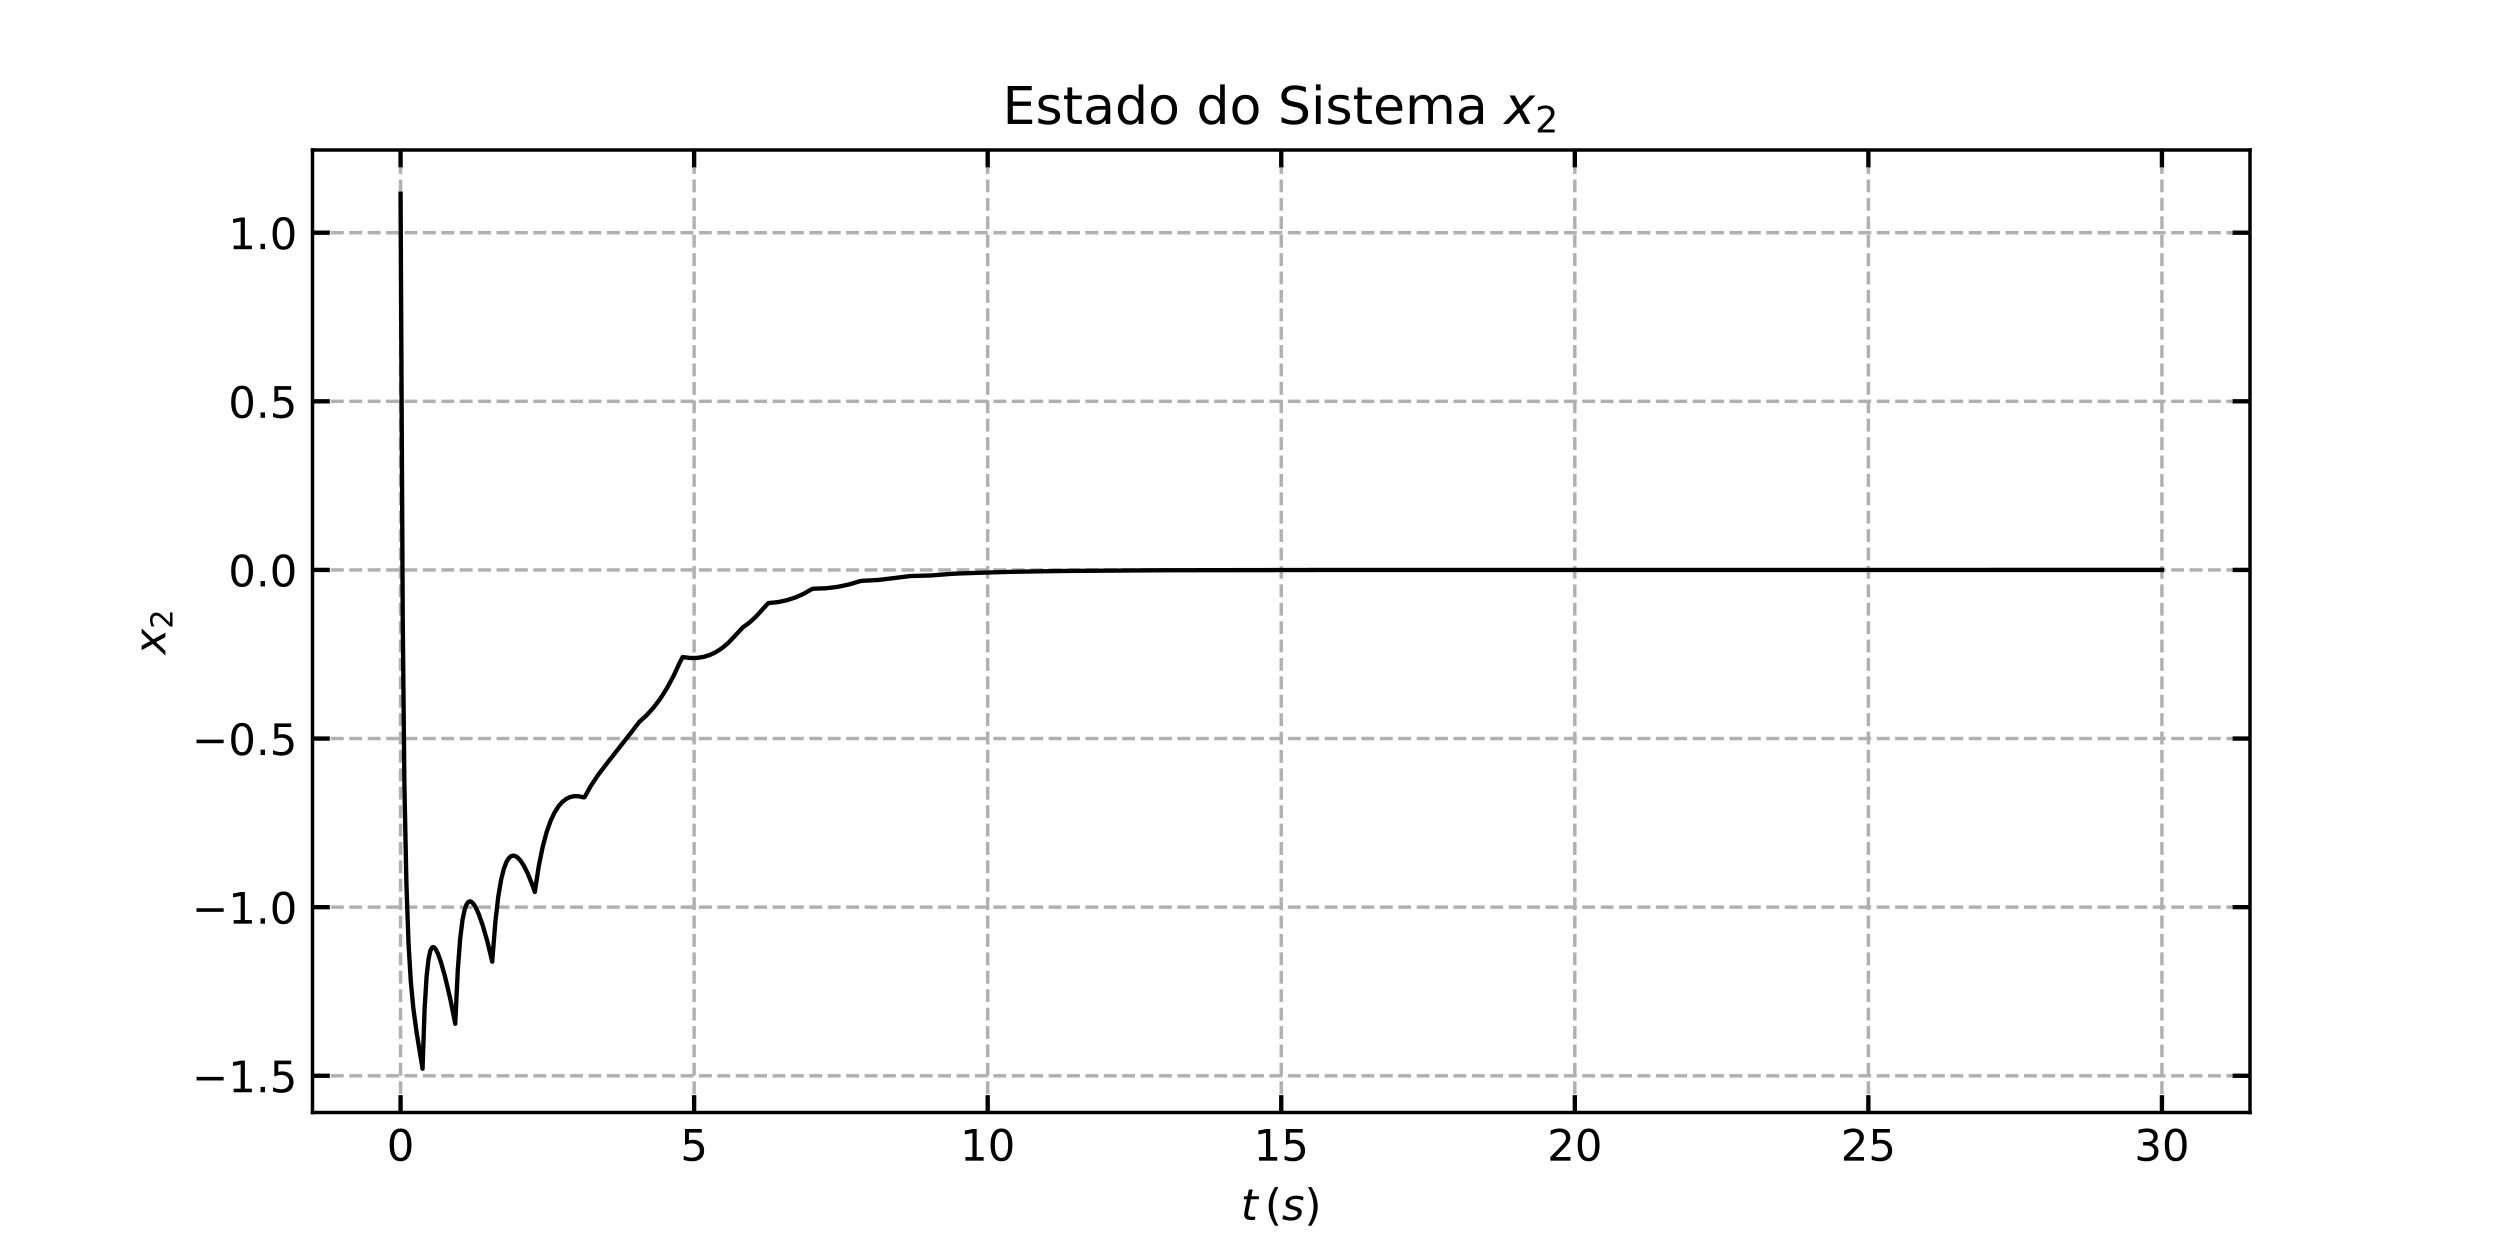
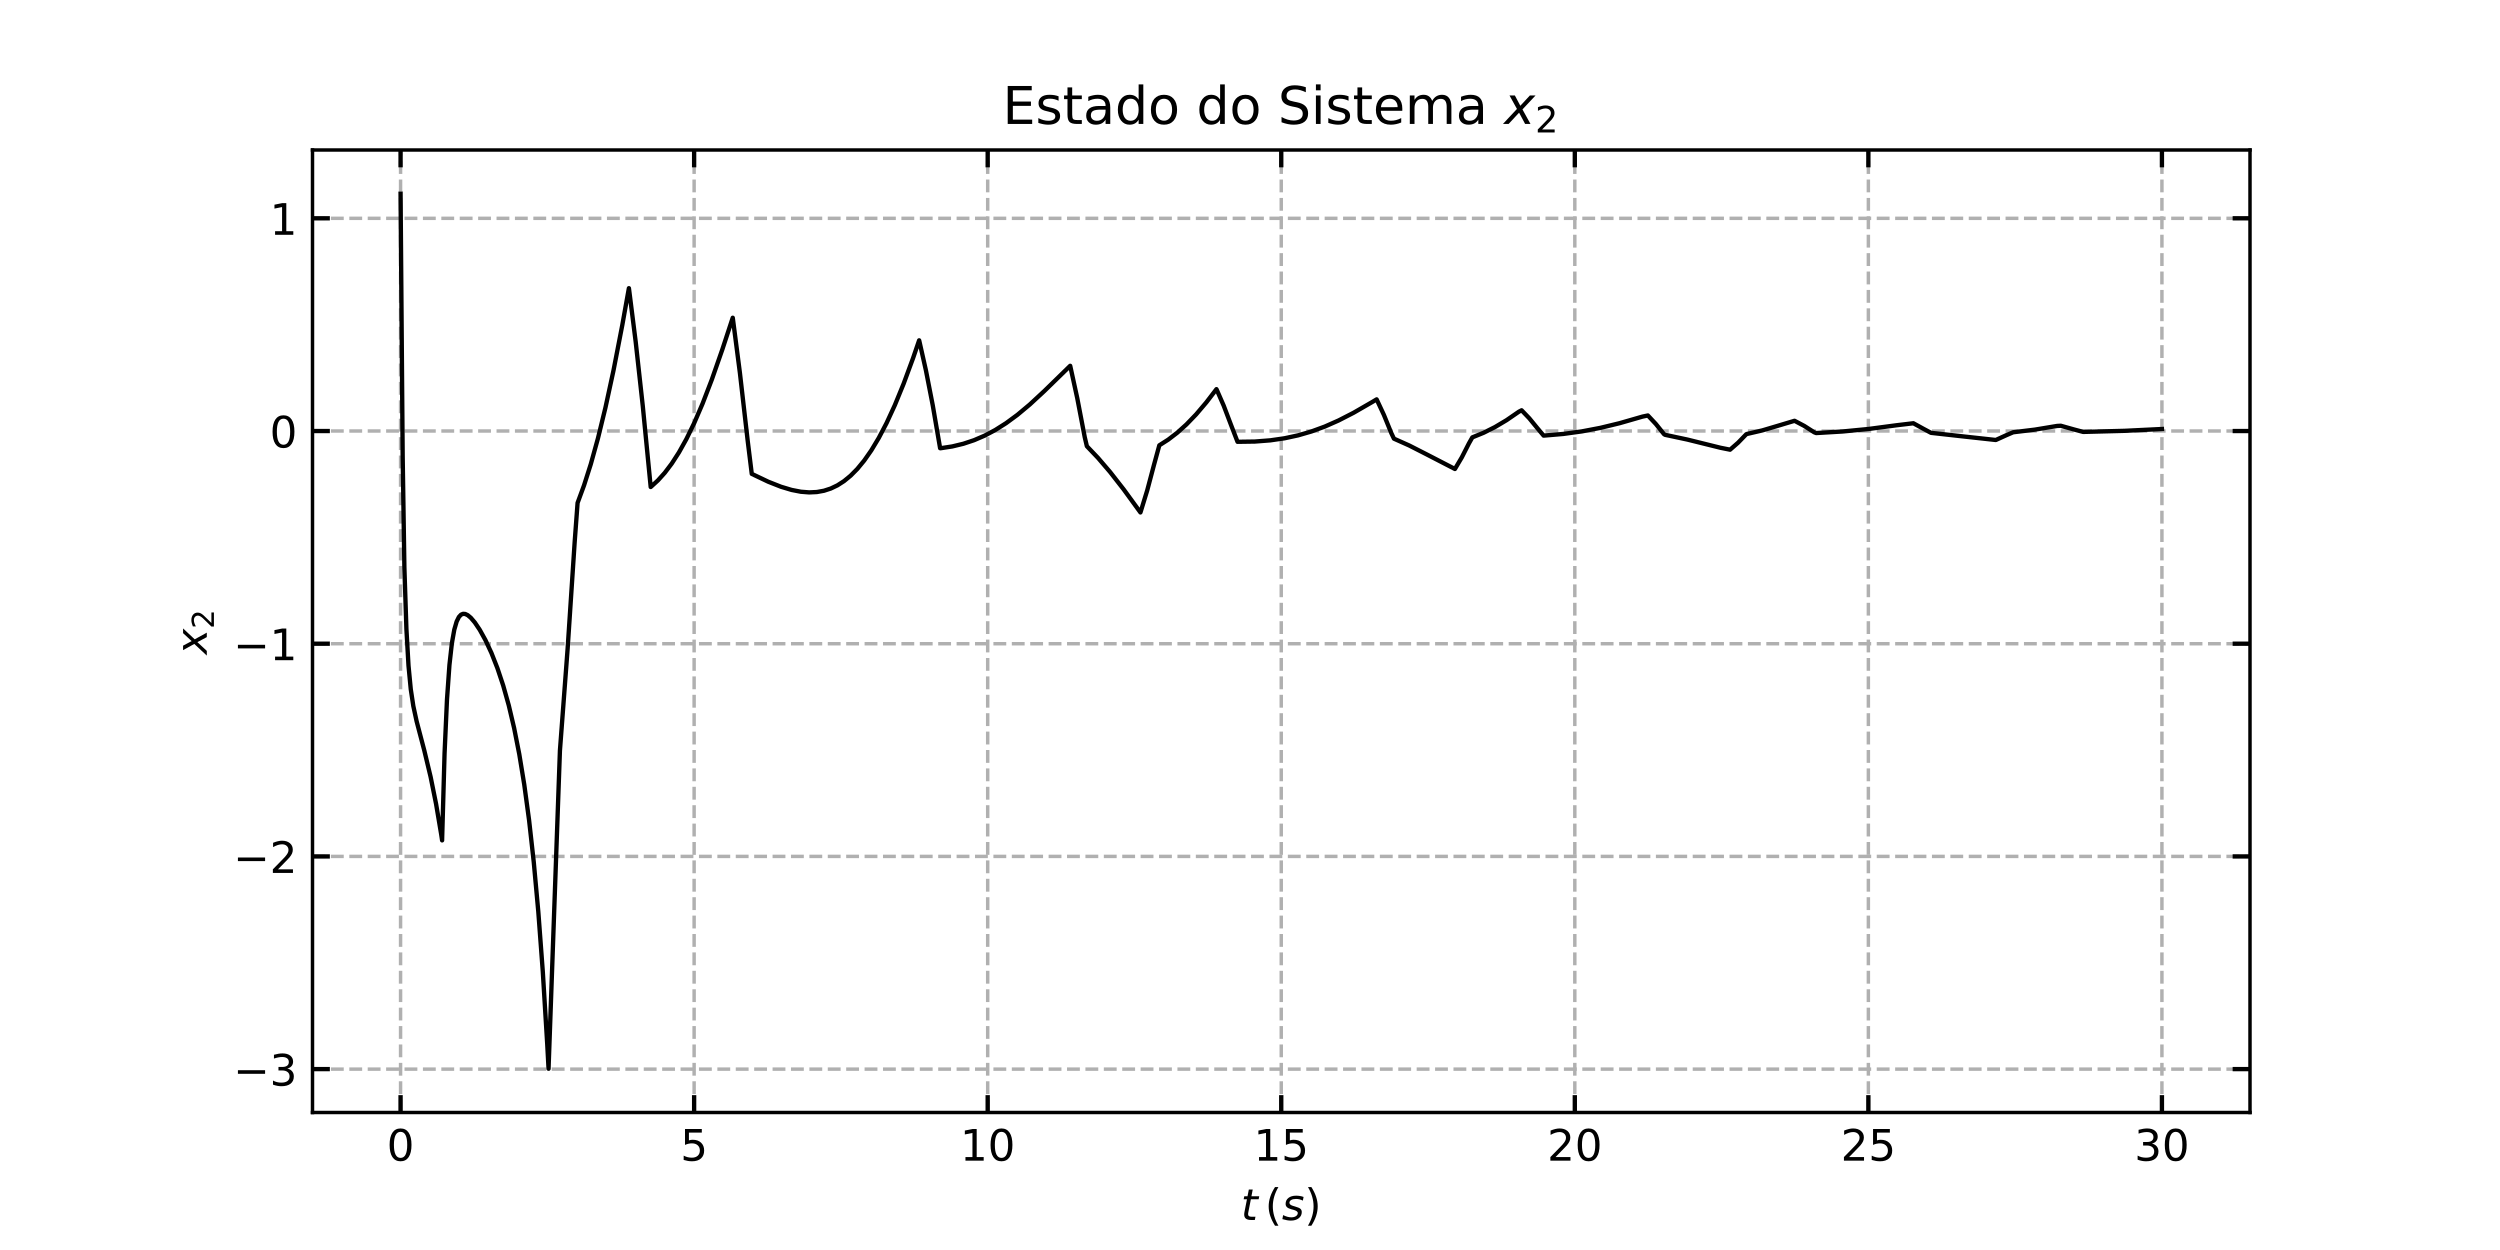
<svg xmlns="http://www.w3.org/2000/svg" xmlns:xlink="http://www.w3.org/1999/xlink" width="576pt" height="288pt" viewBox="0 0 576 288" version="1.1">
  <defs>
    <style type="text/css">*{stroke-linejoin: round; stroke-linecap: butt}</style>
  </defs>
  <g id="figure_1">
    <g id="patch_1">
      <path d="M 0 288  L 576 288  L 576 0  L 0 0  z " style="fill: #ffffff" />
    </g>
    <g id="axes_1">
      <g id="patch_2">
        <path d="M 72 256.32  L 518.4 256.32  L 518.4 34.56  L 72 34.56  z " style="fill: #ffffff" />
      </g>
      <g id="matplotlib.axis_1">
        <g id="xtick_1">
          <g id="line2d_1">
-             <path d="M 92.291 256.32  L 92.291 34.56  " clip-path="url(#pb225006fee)" style="fill: none; stroke-dasharray: 2.96,1.28; stroke-dashoffset: 0; stroke: #b0b0b0; stroke-width: 0.8" />
+             <path d="M 92.291 256.32  L 92.291 34.56  " clip-path="url(#pa6fae7c1d9)" style="fill: none; stroke-dasharray: 2.96,1.28; stroke-dashoffset: 0; stroke: #b0b0b0; stroke-width: 0.8" />
          </g>
          <g id="line2d_2">
            <defs>
-               <path id="mf29dd13b67" d="M 0 0  L 0 -4  " style="stroke: #000000" />
-             </defs>
-             <g>
-               <use xlink:href="#mf29dd13b67" x="92.291" y="256.32" style="stroke: #000000" />
+               <path id="md1d9e3fabd" d="M 0 0  L 0 -4  " style="stroke: #000000" />
+             </defs>
+             <g>
+               <use xlink:href="#md1d9e3fabd" x="92.291" y="256.32" style="stroke: #000000" />
            </g>
          </g>
          <g id="line2d_3">
            <defs>
-               <path id="m3210fb6853" d="M 0 0  L 0 4  " style="stroke: #000000" />
-             </defs>
-             <g>
-               <use xlink:href="#m3210fb6853" x="92.291" y="34.56" style="stroke: #000000" />
+               <path id="m1307c86ff8" d="M 0 0  L 0 4  " style="stroke: #000000" />
+             </defs>
+             <g>
+               <use xlink:href="#m1307c86ff8" x="92.291" y="34.56" style="stroke: #000000" />
            </g>
          </g>
          <g id="text_1">
            <g transform="translate(89.10966 267.4184) scale(0.1 -0.1)">
              <defs>
                <path id="DejaVuSans-30" d="M 2034 4250  Q 1547 4250 1301 3770  Q 1056 3291 1056 2328  Q 1056 1369 1301 889  Q 1547 409 2034 409  Q 2525 409 2770 889  Q 3016 1369 3016 2328  Q 3016 3291 2770 3770  Q 2525 4250 2034 4250  z M 2034 4750  Q 2819 4750 3233 4129  Q 3647 3509 3647 2328  Q 3647 1150 3233 529  Q 2819 -91 2034 -91  Q 1250 -91 836 529  Q 422 1150 422 2328  Q 422 3509 836 4129  Q 1250 4750 2034 4750  z " transform="scale(0.015625)" />
              </defs>
              <use xlink:href="#DejaVuSans-30" />
            </g>
          </g>
        </g>
        <g id="xtick_2">
          <g id="line2d_4">
-             <path d="M 159.927 256.32  L 159.927 34.56  " clip-path="url(#pb225006fee)" style="fill: none; stroke-dasharray: 2.96,1.28; stroke-dashoffset: 0; stroke: #b0b0b0; stroke-width: 0.8" />
+             <path d="M 159.927 256.32  L 159.927 34.56  " clip-path="url(#pa6fae7c1d9)" style="fill: none; stroke-dasharray: 2.96,1.28; stroke-dashoffset: 0; stroke: #b0b0b0; stroke-width: 0.8" />
          </g>
          <g id="line2d_5">
            <g>
-               <use xlink:href="#mf29dd13b67" x="159.927" y="256.32" style="stroke: #000000" />
+               <use xlink:href="#md1d9e3fabd" x="159.927" y="256.32" style="stroke: #000000" />
            </g>
          </g>
          <g id="line2d_6">
            <g>
-               <use xlink:href="#m3210fb6853" x="159.927" y="34.56" style="stroke: #000000" />
+               <use xlink:href="#m1307c86ff8" x="159.927" y="34.56" style="stroke: #000000" />
            </g>
          </g>
          <g id="text_2">
            <g transform="translate(156.746 267.4184) scale(0.1 -0.1)">
              <defs>
                <path id="DejaVuSans-35" d="M 691 4666  L 3169 4666  L 3169 4134  L 1269 4134  L 1269 2991  Q 1406 3038 1543 3061  Q 1681 3084 1819 3084  Q 2600 3084 3056 2656  Q 3513 2228 3513 1497  Q 3513 744 3044 326  Q 2575 -91 1722 -91  Q 1428 -91 1123 -41  Q 819 9 494 109  L 494 744  Q 775 591 1075 516  Q 1375 441 1709 441  Q 2250 441 2565 725  Q 2881 1009 2881 1497  Q 2881 1984 2565 2268  Q 2250 2553 1709 2553  Q 1456 2553 1204 2497  Q 953 2441 691 2322  L 691 4666  z " transform="scale(0.015625)" />
              </defs>
              <use xlink:href="#DejaVuSans-35" />
            </g>
          </g>
        </g>
        <g id="xtick_3">
          <g id="line2d_7">
-             <path d="M 227.564 256.32  L 227.564 34.56  " clip-path="url(#pb225006fee)" style="fill: none; stroke-dasharray: 2.96,1.28; stroke-dashoffset: 0; stroke: #b0b0b0; stroke-width: 0.8" />
+             <path d="M 227.564 256.32  L 227.564 34.56  " clip-path="url(#pa6fae7c1d9)" style="fill: none; stroke-dasharray: 2.96,1.28; stroke-dashoffset: 0; stroke: #b0b0b0; stroke-width: 0.8" />
          </g>
          <g id="line2d_8">
            <g>
-               <use xlink:href="#mf29dd13b67" x="227.564" y="256.32" style="stroke: #000000" />
+               <use xlink:href="#md1d9e3fabd" x="227.564" y="256.32" style="stroke: #000000" />
            </g>
          </g>
          <g id="line2d_9">
            <g>
-               <use xlink:href="#m3210fb6853" x="227.564" y="34.56" style="stroke: #000000" />
+               <use xlink:href="#m1307c86ff8" x="227.564" y="34.56" style="stroke: #000000" />
            </g>
          </g>
          <g id="text_3">
            <g transform="translate(221.2011 267.4184) scale(0.1 -0.1)">
              <defs>
                <path id="DejaVuSans-31" d="M 794 531  L 1825 531  L 1825 4091  L 703 3866  L 703 4441  L 1819 4666  L 2450 4666  L 2450 531  L 3481 531  L 3481 0  L 794 0  L 794 531  z " transform="scale(0.015625)" />
              </defs>
              <use xlink:href="#DejaVuSans-31" />
              <use xlink:href="#DejaVuSans-30" x="63.623" />
            </g>
          </g>
        </g>
        <g id="xtick_4">
          <g id="line2d_10">
-             <path d="M 295.2 256.32  L 295.2 34.56  " clip-path="url(#pb225006fee)" style="fill: none; stroke-dasharray: 2.96,1.28; stroke-dashoffset: 0; stroke: #b0b0b0; stroke-width: 0.8" />
+             <path d="M 295.2 256.32  L 295.2 34.56  " clip-path="url(#pa6fae7c1d9)" style="fill: none; stroke-dasharray: 2.96,1.28; stroke-dashoffset: 0; stroke: #b0b0b0; stroke-width: 0.8" />
          </g>
          <g id="line2d_11">
            <g>
-               <use xlink:href="#mf29dd13b67" x="295.2" y="256.32" style="stroke: #000000" />
+               <use xlink:href="#md1d9e3fabd" x="295.2" y="256.32" style="stroke: #000000" />
            </g>
          </g>
          <g id="line2d_12">
            <g>
-               <use xlink:href="#m3210fb6853" x="295.2" y="34.56" style="stroke: #000000" />
+               <use xlink:href="#m1307c86ff8" x="295.2" y="34.56" style="stroke: #000000" />
            </g>
          </g>
          <g id="text_4">
            <g transform="translate(288.8375 267.4184) scale(0.1 -0.1)">
              <use xlink:href="#DejaVuSans-31" />
              <use xlink:href="#DejaVuSans-35" x="63.623" />
            </g>
          </g>
        </g>
        <g id="xtick_5">
          <g id="line2d_13">
-             <path d="M 362.836 256.32  L 362.836 34.56  " clip-path="url(#pb225006fee)" style="fill: none; stroke-dasharray: 2.96,1.28; stroke-dashoffset: 0; stroke: #b0b0b0; stroke-width: 0.8" />
+             <path d="M 362.836 256.32  L 362.836 34.56  " clip-path="url(#pa6fae7c1d9)" style="fill: none; stroke-dasharray: 2.96,1.28; stroke-dashoffset: 0; stroke: #b0b0b0; stroke-width: 0.8" />
          </g>
          <g id="line2d_14">
            <g>
-               <use xlink:href="#mf29dd13b67" x="362.836" y="256.32" style="stroke: #000000" />
+               <use xlink:href="#md1d9e3fabd" x="362.836" y="256.32" style="stroke: #000000" />
            </g>
          </g>
          <g id="line2d_15">
            <g>
-               <use xlink:href="#m3210fb6853" x="362.836" y="34.56" style="stroke: #000000" />
+               <use xlink:href="#m1307c86ff8" x="362.836" y="34.56" style="stroke: #000000" />
            </g>
          </g>
          <g id="text_5">
            <g transform="translate(356.4739 267.4184) scale(0.1 -0.1)">
              <defs>
                <path id="DejaVuSans-32" d="M 1228 531  L 3431 531  L 3431 0  L 469 0  L 469 531  Q 828 903 1448 1529  Q 2069 2156 2228 2338  Q 2531 2678 2651 2914  Q 2772 3150 2772 3378  Q 2772 3750 2511 3984  Q 2250 4219 1831 4219  Q 1534 4219 1204 4116  Q 875 4013 500 3803  L 500 4441  Q 881 4594 1212 4672  Q 1544 4750 1819 4750  Q 2544 4750 2975 4387  Q 3406 4025 3406 3419  Q 3406 3131 3298 2873  Q 3191 2616 2906 2266  Q 2828 2175 2409 1742  Q 1991 1309 1228 531  z " transform="scale(0.015625)" />
              </defs>
              <use xlink:href="#DejaVuSans-32" />
              <use xlink:href="#DejaVuSans-30" x="63.623" />
            </g>
          </g>
        </g>
        <g id="xtick_6">
          <g id="line2d_16">
-             <path d="M 430.473 256.32  L 430.473 34.56  " clip-path="url(#pb225006fee)" style="fill: none; stroke-dasharray: 2.96,1.28; stroke-dashoffset: 0; stroke: #b0b0b0; stroke-width: 0.8" />
+             <path d="M 430.473 256.32  L 430.473 34.56  " clip-path="url(#pa6fae7c1d9)" style="fill: none; stroke-dasharray: 2.96,1.28; stroke-dashoffset: 0; stroke: #b0b0b0; stroke-width: 0.8" />
          </g>
          <g id="line2d_17">
            <g>
-               <use xlink:href="#mf29dd13b67" x="430.473" y="256.32" style="stroke: #000000" />
+               <use xlink:href="#md1d9e3fabd" x="430.473" y="256.32" style="stroke: #000000" />
            </g>
          </g>
          <g id="line2d_18">
            <g>
-               <use xlink:href="#m3210fb6853" x="430.473" y="34.56" style="stroke: #000000" />
+               <use xlink:href="#m1307c86ff8" x="430.473" y="34.56" style="stroke: #000000" />
            </g>
          </g>
          <g id="text_6">
            <g transform="translate(424.1102 267.4184) scale(0.1 -0.1)">
              <use xlink:href="#DejaVuSans-32" />
              <use xlink:href="#DejaVuSans-35" x="63.623" />
            </g>
          </g>
        </g>
        <g id="xtick_7">
          <g id="line2d_19">
-             <path d="M 498.109 256.32  L 498.109 34.56  " clip-path="url(#pb225006fee)" style="fill: none; stroke-dasharray: 2.96,1.28; stroke-dashoffset: 0; stroke: #b0b0b0; stroke-width: 0.8" />
+             <path d="M 498.109 256.32  L 498.109 34.56  " clip-path="url(#pa6fae7c1d9)" style="fill: none; stroke-dasharray: 2.96,1.28; stroke-dashoffset: 0; stroke: #b0b0b0; stroke-width: 0.8" />
          </g>
          <g id="line2d_20">
            <g>
-               <use xlink:href="#mf29dd13b67" x="498.109" y="256.32" style="stroke: #000000" />
+               <use xlink:href="#md1d9e3fabd" x="498.109" y="256.32" style="stroke: #000000" />
            </g>
          </g>
          <g id="line2d_21">
            <g>
-               <use xlink:href="#m3210fb6853" x="498.109" y="34.56" style="stroke: #000000" />
+               <use xlink:href="#m1307c86ff8" x="498.109" y="34.56" style="stroke: #000000" />
            </g>
          </g>
          <g id="text_7">
            <g transform="translate(491.7466 267.4184) scale(0.1 -0.1)">
              <defs>
                <path id="DejaVuSans-33" d="M 2597 2516  Q 3050 2419 3304 2112  Q 3559 1806 3559 1356  Q 3559 666 3084 287  Q 2609 -91 1734 -91  Q 1441 -91 1130 -33  Q 819 25 488 141  L 488 750  Q 750 597 1062 519  Q 1375 441 1716 441  Q 2309 441 2620 675  Q 2931 909 2931 1356  Q 2931 1769 2642 2001  Q 2353 2234 1838 2234  L 1294 2234  L 1294 2753  L 1863 2753  Q 2328 2753 2575 2939  Q 2822 3125 2822 3475  Q 2822 3834 2567 4026  Q 2313 4219 1838 4219  Q 1578 4219 1281 4162  Q 984 4106 628 3988  L 628 4550  Q 988 4650 1302 4700  Q 1616 4750 1894 4750  Q 2613 4750 3031 4423  Q 3450 4097 3450 3541  Q 3450 3153 3228 2886  Q 3006 2619 2597 2516  z " transform="scale(0.015625)" />
              </defs>
              <use xlink:href="#DejaVuSans-33" />
              <use xlink:href="#DejaVuSans-30" x="63.623" />
            </g>
          </g>
        </g>
        <g id="text_8">
          <g transform="translate(285.9 281.0966) scale(0.1 -0.1)">
            <defs>
              <path id="DejaVuSans-Oblique-74" d="M 2706 3500  L 2619 3053  L 1472 3053  L 1100 1153  Q 1081 1047 1072 975  Q 1063 903 1063 863  Q 1063 663 1183 572  Q 1303 481 1569 481  L 2150 481  L 2053 0  L 1503 0  Q 991 0 739 200  Q 488 400 488 806  Q 488 878 497 964  Q 506 1050 525 1153  L 897 3053  L 409 3053  L 500 3500  L 978 3500  L 1172 4494  L 1747 4494  L 1556 3500  L 2706 3500  z " transform="scale(0.015625)" />
              <path id="DejaVuSans-28" d="M 1984 4856  Q 1566 4138 1362 3434  Q 1159 2731 1159 2009  Q 1159 1288 1364 580  Q 1569 -128 1984 -844  L 1484 -844  Q 1016 -109 783 600  Q 550 1309 550 2009  Q 550 2706 781 3412  Q 1013 4119 1484 4856  L 1984 4856  z " transform="scale(0.015625)" />
              <path id="DejaVuSans-Oblique-73" d="M 3200 3397  L 3091 2853  Q 2863 2978 2609 3040  Q 2356 3103 2088 3103  Q 1634 3103 1373 2948  Q 1113 2794 1113 2528  Q 1113 2219 1719 2053  Q 1766 2041 1788 2034  L 1972 1978  Q 2547 1819 2739 1644  Q 2931 1469 2931 1166  Q 2931 609 2489 259  Q 2047 -91 1331 -91  Q 1053 -91 747 -37  Q 441 16 72 128  L 184 722  Q 500 559 806 475  Q 1113 391 1394 391  Q 1816 391 2080 572  Q 2344 753 2344 1031  Q 2344 1331 1650 1516  L 1591 1531  L 1394 1581  Q 956 1697 753 1886  Q 550 2075 550 2369  Q 550 2928 970 3256  Q 1391 3584 2113 3584  Q 2397 3584 2667 3537  Q 2938 3491 3200 3397  z " transform="scale(0.015625)" />
              <path id="DejaVuSans-29" d="M 513 4856  L 1013 4856  Q 1481 4119 1714 3412  Q 1947 2706 1947 2009  Q 1947 1309 1714 600  Q 1481 -109 1013 -844  L 513 -844  Q 928 -128 1133 580  Q 1338 1288 1338 2009  Q 1338 2731 1133 3434  Q 928 4138 513 4856  z " transform="scale(0.015625)" />
            </defs>
            <use xlink:href="#DejaVuSans-Oblique-74" transform="translate(0 0.125)" />
            <use xlink:href="#DejaVuSans-28" transform="translate(55.44466 0.125)" />
            <use xlink:href="#DejaVuSans-Oblique-73" transform="translate(94.45833 0.125)" />
            <use xlink:href="#DejaVuSans-29" transform="translate(146.5579 0.125)" />
          </g>
        </g>
      </g>
      <g id="matplotlib.axis_2">
        <g id="ytick_1">
          <g id="line2d_22">
-             <path d="M 72 247.86  L 518.4 247.86  " clip-path="url(#pb225006fee)" style="fill: none; stroke-dasharray: 2.96,1.28; stroke-dashoffset: 0; stroke: #b0b0b0; stroke-width: 0.8" />
+             <path d="M 72 246.326  L 518.4 246.326  " clip-path="url(#pa6fae7c1d9)" style="fill: none; stroke-dasharray: 2.96,1.28; stroke-dashoffset: 0; stroke: #b0b0b0; stroke-width: 0.8" />
          </g>
          <g id="line2d_23">
            <defs>
-               <path id="m1666ba8915" d="M 0 0  L 4 0  " style="stroke: #000000" />
-             </defs>
-             <g>
-               <use xlink:href="#m1666ba8915" x="72" y="247.86" style="stroke: #000000" />
+               <path id="m73b3c4a31e" d="M 0 0  L 4 0  " style="stroke: #000000" />
+             </defs>
+             <g>
+               <use xlink:href="#m73b3c4a31e" x="72" y="246.326" style="stroke: #000000" />
            </g>
          </g>
          <g id="line2d_24">
            <defs>
-               <path id="m59dd9c939f" d="M 0 0  L -4 0  " style="stroke: #000000" />
-             </defs>
-             <g>
-               <use xlink:href="#m59dd9c939f" x="518.4" y="247.86" style="stroke: #000000" />
+               <path id="m9db151fe73" d="M 0 0  L -4 0  " style="stroke: #000000" />
+             </defs>
+             <g>
+               <use xlink:href="#m9db151fe73" x="518.4" y="246.326" style="stroke: #000000" />
            </g>
          </g>
          <g id="text_9">
-             <g transform="translate(44.21719 251.6592) scale(0.1 -0.1)">
+             <g transform="translate(53.75781 250.1255) scale(0.1 -0.1)">
              <defs>
                <path id="DejaVuSans-2212" d="M 678 2272  L 4684 2272  L 4684 1741  L 678 1741  L 678 2272  z " transform="scale(0.015625)" />
-                 <path id="DejaVuSans-2e" d="M 684 794  L 1344 794  L 1344 0  L 684 0  L 684 794  z " transform="scale(0.015625)" />
-               </defs>
+               </defs>
+               <use xlink:href="#DejaVuSans-2212" />
+               <use xlink:href="#DejaVuSans-33" x="83.789" />
+             </g>
+           </g>
+         </g>
+         <g id="ytick_2">
+           <g id="line2d_25">
+             <path d="M 72 197.32  L 518.4 197.32  " clip-path="url(#pa6fae7c1d9)" style="fill: none; stroke-dasharray: 2.96,1.28; stroke-dashoffset: 0; stroke: #b0b0b0; stroke-width: 0.8" />
+           </g>
+           <g id="line2d_26">
+             <g>
+               <use xlink:href="#m73b3c4a31e" x="72" y="197.32" style="stroke: #000000" />
+             </g>
+           </g>
+           <g id="line2d_27">
+             <g>
+               <use xlink:href="#m9db151fe73" x="518.4" y="197.32" style="stroke: #000000" />
+             </g>
+           </g>
+           <g id="text_10">
+             <g transform="translate(53.75781 201.119) scale(0.1 -0.1)">
+               <use xlink:href="#DejaVuSans-2212" />
+               <use xlink:href="#DejaVuSans-32" x="83.789" />
+             </g>
+           </g>
+         </g>
+         <g id="ytick_3">
+           <g id="line2d_28">
+             <path d="M 72 148.313  L 518.4 148.313  " clip-path="url(#pa6fae7c1d9)" style="fill: none; stroke-dasharray: 2.96,1.28; stroke-dashoffset: 0; stroke: #b0b0b0; stroke-width: 0.8" />
+           </g>
+           <g id="line2d_29">
+             <g>
+               <use xlink:href="#m73b3c4a31e" x="72" y="148.313" style="stroke: #000000" />
+             </g>
+           </g>
+           <g id="line2d_30">
+             <g>
+               <use xlink:href="#m9db151fe73" x="518.4" y="148.313" style="stroke: #000000" />
+             </g>
+           </g>
+           <g id="text_11">
+             <g transform="translate(53.75781 152.1125) scale(0.1 -0.1)">
              <use xlink:href="#DejaVuSans-2212" />
              <use xlink:href="#DejaVuSans-31" x="83.789" />
-               <use xlink:href="#DejaVuSans-2e" x="147.412" />
-               <use xlink:href="#DejaVuSans-35" x="179.199" />
-             </g>
-           </g>
-         </g>
-         <g id="ytick_2">
-           <g id="line2d_25">
-             <path d="M 72 209.011  L 518.4 209.011  " clip-path="url(#pb225006fee)" style="fill: none; stroke-dasharray: 2.96,1.28; stroke-dashoffset: 0; stroke: #b0b0b0; stroke-width: 0.8" />
-           </g>
-           <g id="line2d_26">
-             <g>
-               <use xlink:href="#m1666ba8915" x="72" y="209.011" style="stroke: #000000" />
-             </g>
-           </g>
-           <g id="line2d_27">
-             <g>
-               <use xlink:href="#m59dd9c939f" x="518.4" y="209.011" style="stroke: #000000" />
-             </g>
-           </g>
-           <g id="text_10">
-             <g transform="translate(44.21719 212.81) scale(0.1 -0.1)">
-               <use xlink:href="#DejaVuSans-2212" />
-               <use xlink:href="#DejaVuSans-31" x="83.789" />
-               <use xlink:href="#DejaVuSans-2e" x="147.412" />
-               <use xlink:href="#DejaVuSans-30" x="179.199" />
-             </g>
-           </g>
-         </g>
-         <g id="ytick_3">
-           <g id="line2d_28">
-             <path d="M 72 170.162  L 518.4 170.162  " clip-path="url(#pb225006fee)" style="fill: none; stroke-dasharray: 2.96,1.28; stroke-dashoffset: 0; stroke: #b0b0b0; stroke-width: 0.8" />
-           </g>
-           <g id="line2d_29">
-             <g>
-               <use xlink:href="#m1666ba8915" x="72" y="170.162" style="stroke: #000000" />
-             </g>
-           </g>
-           <g id="line2d_30">
-             <g>
-               <use xlink:href="#m59dd9c939f" x="518.4" y="170.162" style="stroke: #000000" />
-             </g>
-           </g>
-           <g id="text_11">
-             <g transform="translate(44.21719 173.9609) scale(0.1 -0.1)">
-               <use xlink:href="#DejaVuSans-2212" />
-               <use xlink:href="#DejaVuSans-30" x="83.789" />
-               <use xlink:href="#DejaVuSans-2e" x="147.412" />
-               <use xlink:href="#DejaVuSans-35" x="179.199" />
            </g>
          </g>
        </g>
        <g id="ytick_4">
          <g id="line2d_31">
-             <path d="M 72 131.312  L 518.4 131.312  " clip-path="url(#pb225006fee)" style="fill: none; stroke-dasharray: 2.96,1.28; stroke-dashoffset: 0; stroke: #b0b0b0; stroke-width: 0.8" />
+             <path d="M 72 99.307  L 518.4 99.307  " clip-path="url(#pa6fae7c1d9)" style="fill: none; stroke-dasharray: 2.96,1.28; stroke-dashoffset: 0; stroke: #b0b0b0; stroke-width: 0.8" />
          </g>
          <g id="line2d_32">
            <g>
-               <use xlink:href="#m1666ba8915" x="72" y="131.312" style="stroke: #000000" />
+               <use xlink:href="#m73b3c4a31e" x="72" y="99.307" style="stroke: #000000" />
            </g>
          </g>
          <g id="line2d_33">
            <g>
-               <use xlink:href="#m59dd9c939f" x="518.4" y="131.312" style="stroke: #000000" />
+               <use xlink:href="#m9db151fe73" x="518.4" y="99.307" style="stroke: #000000" />
            </g>
          </g>
          <g id="text_12">
-             <g transform="translate(52.59687 135.1117) scale(0.1 -0.1)">
+             <g transform="translate(62.1375 103.106) scale(0.1 -0.1)">
              <use xlink:href="#DejaVuSans-30" />
-               <use xlink:href="#DejaVuSans-2e" x="63.623" />
-               <use xlink:href="#DejaVuSans-30" x="95.41" />
            </g>
          </g>
        </g>
        <g id="ytick_5">
          <g id="line2d_34">
-             <path d="M 72 92.463  L 518.4 92.463  " clip-path="url(#pb225006fee)" style="fill: none; stroke-dasharray: 2.96,1.28; stroke-dashoffset: 0; stroke: #b0b0b0; stroke-width: 0.8" />
+             <path d="M 72 50.3  L 518.4 50.3  " clip-path="url(#pa6fae7c1d9)" style="fill: none; stroke-dasharray: 2.96,1.28; stroke-dashoffset: 0; stroke: #b0b0b0; stroke-width: 0.8" />
          </g>
          <g id="line2d_35">
            <g>
-               <use xlink:href="#m1666ba8915" x="72" y="92.463" style="stroke: #000000" />
+               <use xlink:href="#m73b3c4a31e" x="72" y="50.3" style="stroke: #000000" />
            </g>
          </g>
          <g id="line2d_36">
            <g>
-               <use xlink:href="#m59dd9c939f" x="518.4" y="92.463" style="stroke: #000000" />
+               <use xlink:href="#m9db151fe73" x="518.4" y="50.3" style="stroke: #000000" />
            </g>
          </g>
          <g id="text_13">
-             <g transform="translate(52.59687 96.26254) scale(0.1 -0.1)">
-               <use xlink:href="#DejaVuSans-30" />
-               <use xlink:href="#DejaVuSans-2e" x="63.623" />
-               <use xlink:href="#DejaVuSans-35" x="95.41" />
-             </g>
-           </g>
-         </g>
-         <g id="ytick_6">
-           <g id="line2d_37">
-             <path d="M 72 53.614  L 518.4 53.614  " clip-path="url(#pb225006fee)" style="fill: none; stroke-dasharray: 2.96,1.28; stroke-dashoffset: 0; stroke: #b0b0b0; stroke-width: 0.8" />
-           </g>
-           <g id="line2d_38">
-             <g>
-               <use xlink:href="#m1666ba8915" x="72" y="53.614" style="stroke: #000000" />
-             </g>
-           </g>
-           <g id="line2d_39">
-             <g>
-               <use xlink:href="#m59dd9c939f" x="518.4" y="53.614" style="stroke: #000000" />
-             </g>
-           </g>
-           <g id="text_14">
-             <g transform="translate(52.59687 57.41338) scale(0.1 -0.1)">
+             <g transform="translate(62.1375 54.09947) scale(0.1 -0.1)">
              <use xlink:href="#DejaVuSans-31" />
-               <use xlink:href="#DejaVuSans-2e" x="63.623" />
-               <use xlink:href="#DejaVuSans-30" x="95.41" />
-             </g>
-           </g>
-         </g>
-         <g id="text_15">
-           <g transform="translate(38.1375 150.79) rotate(-90) scale(0.1 -0.1)">
+             </g>
+           </g>
+         </g>
+         <g id="text_14">
+           <g transform="translate(47.67813 150.79) rotate(-90) scale(0.1 -0.1)">
            <defs>
              <path id="DejaVuSans-Oblique-78" d="M 3841 3500  L 2234 1784  L 3219 0  L 2559 0  L 1819 1388  L 531 0  L -166 0  L 1556 1844  L 641 3500  L 1300 3500  L 1972 2234  L 3144 3500  L 3841 3500  z " transform="scale(0.015625)" />
            </defs>
            <use xlink:href="#DejaVuSans-Oblique-78" transform="translate(0 0.3125)" />
            <use xlink:href="#DejaVuSans-32" transform="translate(59.17969 -16.09375) scale(0.7)" />
          </g>
        </g>
      </g>
-       <g id="line2d_40">
-         <path d="M 92.291 44.64  L 92.79 142.523  L 93.174 180.949  L 93.641 203.775  L 94.124 217.349  L 94.641 226.011  L 95.226 232.238  L 95.98 237.839  L 97.354 246.24  L 97.357 246.137  L 97.826 232.495  L 98.288 224.956  L 98.73 220.993  L 99.138 219.101  L 99.494 218.359  L 99.782 218.191  L 100.047 218.293  L 100.387 218.695  L 100.87 219.656  L 101.563 221.581  L 102.522 224.958  L 103.713 230.006  L 104.893 235.88  L 104.924 235.053  L 105.477 223.453  L 106.025 216.276  L 106.558 211.979  L 107.063 209.554  L 107.524 208.317  L 107.927 207.797  L 108.277 207.672  L 108.624 207.788  L 109.042 208.185  L 109.587 209.039  L 110.3 210.605  L 111.209 213.176  L 112.3 216.965  L 113.414 221.566  L 113.456 220.925  L 114.131 212.41  L 114.803 206.572  L 115.464 202.649  L 116.103 200.107  L 116.708 198.546  L 117.266 197.67  L 117.778 197.25  L 118.257 197.131  L 118.746 197.241  L 119.297 197.606  L 119.95 198.322  L 120.733 199.533  L 121.657 201.393  L 122.714 204.044  L 123.222 205.516  L 123.26 205.232  L 124.14 199.526  L 125.035 195.117  L 125.94 191.731  L 126.85 189.151  L 127.762 187.208  L 128.67 185.777  L 129.573 184.752  L 130.476 184.055  L 131.386 183.626  L 132.322 183.43  L 133.306 183.452  L 134.359 183.702  L 134.666 183.69  L 136.085 181.14  L 137.722 178.662  L 139.831 175.892  L 145.901 168.145  L 147.294 166.329  L 148.974 164.798  L 150.562 163.047  L 152.103 161.012  L 153.624 158.628  L 155.147 155.818  L 156.689 152.494  L 157.287 151.387  L 159.011 151.604  L 160.616 151.584  L 162.132 151.344  L 163.588 150.889  L 165.008 150.21  L 166.414 149.289  L 167.823 148.095  L 169.25 146.589  L 171.14 144.557  L 172.654 143.453  L 174.181 142.059  L 175.737 140.333  L 177.018 138.952  L 179.209 138.729  L 181.275 138.297  L 183.258 137.655  L 185.191 136.795  L 187.104 135.699  L 187.39 135.647  L 190.349 135.527  L 193.062 135.196  L 195.616 134.662  L 198.071 133.922  L 198.707 133.817  L 202.369 133.621  L 205.713 133.221  L 209.664 132.724  L 214.599 132.579  L 218.977 132.232  L 221.038 132.125  L 227.043 131.925  L 231.978 131.771  L 240.152 131.623  L 245.66 131.549  L 266.537 131.391  L 305.671 131.322  L 498.109 131.312  L 498.109 131.312  " clip-path="url(#pb225006fee)" style="fill: none; stroke: #000000; stroke-linecap: square" />
+       <g id="line2d_37">
+         <path d="M 92.291 44.64  L 92.775 105.047  L 93.17 130.75  L 93.637 144.936  L 94.121 153.393  L 94.639 158.785  L 95.228 162.668  L 95.989 166.183  L 97.752 172.887  L 99.211 178.984  L 100.471 185.225  L 101.654 192.24  L 101.861 193.621  L 101.876 192.972  L 102.426 173.601  L 102.986 161.156  L 103.55 153.214  L 104.114 148.184  L 104.67 145.07  L 105.211 143.205  L 105.728 142.156  L 106.216 141.627  L 106.687 141.427  L 107.18 141.459  L 107.757 141.732  L 108.479 142.337  L 109.399 143.417  L 110.538 145.117  L 111.847 147.484  L 113.227 150.447  L 114.601 153.936  L 115.935 157.94  L 117.219 162.51  L 118.454 167.747  L 119.643 173.78  L 120.789 180.771  L 121.898 188.952  L 122.975 198.595  L 124.026 210.073  L 125.061 223.891  L 126.092 240.741  L 126.388 246.24  L 126.432 244.938  L 129.008 172.935  L 130.787 149.366  L 132.406 124.861  L 133.074 115.866  L 134.562 111.824  L 136.118 106.936  L 137.756 101.034  L 139.492 93.925  L 141.348 85.356  L 143.374 74.913  L 144.898 66.399  L 144.966 66.891  L 146.461 78.743  L 148.099 93.576  L 149.883 111.818  L 149.92 112.203  L 150.023 112.119  L 151.581 110.692  L 153.157 108.942  L 154.765 106.816  L 156.422 104.248  L 158.146 101.158  L 159.956 97.444  L 161.883 92.966  L 163.988 87.495  L 166.435 80.485  L 168.824 73.21  L 168.874 73.566  L 170.47 85.884  L 172.263 101.513  L 173.206 109.179  L 177.005 110.988  L 179.937 112.145  L 182.389 112.882  L 184.527 113.297  L 186.442 113.447  L 188.199 113.364  L 189.844 113.066  L 191.416 112.555  L 192.945 111.823  L 194.457 110.85  L 195.976 109.604  L 197.52 108.045  L 199.105 106.121  L 200.749 103.767  L 202.464 100.913  L 204.266 97.473  L 206.17 93.344  L 208.198 88.402  L 210.389 82.458  L 211.772 78.413  L 211.835 78.672  L 213.326 85.311  L 214.912 93.42  L 216.602 103.263  L 216.716 103.271  L 219.408 102.858  L 221.961 102.242  L 224.431 101.418  L 226.864 100.37  L 229.306 99.075  L 231.802 97.496  L 234.414 95.576  L 237.251 93.208  L 240.6 90.107  L 246.571 84.283  L 246.614 84.466  L 248.204 91.754  L 249.924 100.721  L 250.414 102.808  L 252.979 105.498  L 255.764 108.749  L 258.898 112.762  L 262.755 118.066  L 262.836 117.823  L 264.319 112.981  L 265.874 107.118  L 267.108 102.602  L 269.153 101.297  L 271.226 99.709  L 273.356 97.791  L 275.579 95.485  L 277.942 92.704  L 280.27 89.663  L 280.365 89.863  L 281.938 93.459  L 283.599 97.828  L 285.128 101.792  L 289.126 101.73  L 292.674 101.455  L 295.958 100.98  L 299.088 100.303  L 302.149 99.413  L 305.222 98.286  L 308.407 96.878  L 311.87 95.099  L 316.136 92.639  L 317.175 92.016  L 317.225 92.115  L 318.854 95.603  L 320.576 99.831  L 321.167 101.069  L 324.68 102.639  L 328.723 104.7  L 335.215 108.053  L 336.796 105.383  L 338.449 102.144  L 339.226 100.772  L 341.815 99.714  L 344.424 98.406  L 347.111 96.807  L 349.956 94.85  L 350.578 94.531  L 352.35 96.378  L 354.18 98.614  L 355.653 100.366  L 360.178 99.98  L 364.458 99.392  L 368.699 98.584  L 373.152 97.505  L 378.444 95.982  L 379.671 95.724  L 381.503 97.681  L 383.402 100.042  L 383.647 100.184  L 388.798 101.282  L 396.398 103.165  L 398.611 103.608  L 400.457 101.994  L 402.35 100.039  L 402.556 99.974  L 406.045 99.164  L 409.56 98.119  L 413.461 96.949  L 415.712 98.139  L 417.986 99.595  L 418.438 99.775  L 424.564 99.412  L 430.493 98.837  L 436.939 97.982  L 440.843 97.517  L 443.141 98.784  L 444.906 99.725  L 452.172 100.535  L 459.832 101.374  L 462.227 100.284  L 463.836 99.593  L 468.823 98.988  L 473.952 98.138  L 474.803 98.092  L 477.824 98.943  L 479.97 99.514  L 489.537 99.262  L 498.109 98.841  L 498.109 98.841  " clip-path="url(#pa6fae7c1d9)" style="fill: none; stroke: #000000; stroke-linecap: square" />
      </g>
      <g id="patch_3">
        <path d="M 72 256.32  L 72 34.56  " style="fill: none; stroke: #000000; stroke-width: 0.8; stroke-linejoin: miter; stroke-linecap: square" />
      </g>
      <g id="patch_4">
        <path d="M 518.4 256.32  L 518.4 34.56  " style="fill: none; stroke: #000000; stroke-width: 0.8; stroke-linejoin: miter; stroke-linecap: square" />
      </g>
      <g id="patch_5">
        <path d="M 72 256.32  L 518.4 256.32  " style="fill: none; stroke: #000000; stroke-width: 0.8; stroke-linejoin: miter; stroke-linecap: square" />
      </g>
      <g id="patch_6">
        <path d="M 72 34.56  L 518.4 34.56  " style="fill: none; stroke: #000000; stroke-width: 0.8; stroke-linejoin: miter; stroke-linecap: square" />
      </g>
-       <g id="text_16">
+       <g id="text_15">
        <g transform="translate(231 28.56) scale(0.12 -0.12)">
          <defs>
            <path id="DejaVuSans-45" d="M 628 4666  L 3578 4666  L 3578 4134  L 1259 4134  L 1259 2753  L 3481 2753  L 3481 2222  L 1259 2222  L 1259 531  L 3634 531  L 3634 0  L 628 0  L 628 4666  z " transform="scale(0.015625)" />
            <path id="DejaVuSans-73" d="M 2834 3397  L 2834 2853  Q 2591 2978 2328 3040  Q 2066 3103 1784 3103  Q 1356 3103 1142 2972  Q 928 2841 928 2578  Q 928 2378 1081 2264  Q 1234 2150 1697 2047  L 1894 2003  Q 2506 1872 2764 1633  Q 3022 1394 3022 966  Q 3022 478 2636 193  Q 2250 -91 1575 -91  Q 1294 -91 989 -36  Q 684 19 347 128  L 347 722  Q 666 556 975 473  Q 1284 391 1588 391  Q 1994 391 2212 530  Q 2431 669 2431 922  Q 2431 1156 2273 1281  Q 2116 1406 1581 1522  L 1381 1569  Q 847 1681 609 1914  Q 372 2147 372 2553  Q 372 3047 722 3315  Q 1072 3584 1716 3584  Q 2034 3584 2315 3537  Q 2597 3491 2834 3397  z " transform="scale(0.015625)" />
            <path id="DejaVuSans-74" d="M 1172 4494  L 1172 3500  L 2356 3500  L 2356 3053  L 1172 3053  L 1172 1153  Q 1172 725 1289 603  Q 1406 481 1766 481  L 2356 481  L 2356 0  L 1766 0  Q 1100 0 847 248  Q 594 497 594 1153  L 594 3053  L 172 3053  L 172 3500  L 594 3500  L 594 4494  L 1172 4494  z " transform="scale(0.015625)" />
            <path id="DejaVuSans-61" d="M 2194 1759  Q 1497 1759 1228 1600  Q 959 1441 959 1056  Q 959 750 1161 570  Q 1363 391 1709 391  Q 2188 391 2477 730  Q 2766 1069 2766 1631  L 2766 1759  L 2194 1759  z M 3341 1997  L 3341 0  L 2766 0  L 2766 531  Q 2569 213 2275 61  Q 1981 -91 1556 -91  Q 1019 -91 701 211  Q 384 513 384 1019  Q 384 1609 779 1909  Q 1175 2209 1959 2209  L 2766 2209  L 2766 2266  Q 2766 2663 2505 2880  Q 2244 3097 1772 3097  Q 1472 3097 1187 3025  Q 903 2953 641 2809  L 641 3341  Q 956 3463 1253 3523  Q 1550 3584 1831 3584  Q 2591 3584 2966 3190  Q 3341 2797 3341 1997  z " transform="scale(0.015625)" />
            <path id="DejaVuSans-64" d="M 2906 2969  L 2906 4863  L 3481 4863  L 3481 0  L 2906 0  L 2906 525  Q 2725 213 2448 61  Q 2172 -91 1784 -91  Q 1150 -91 751 415  Q 353 922 353 1747  Q 353 2572 751 3078  Q 1150 3584 1784 3584  Q 2172 3584 2448 3432  Q 2725 3281 2906 2969  z M 947 1747  Q 947 1113 1208 752  Q 1469 391 1925 391  Q 2381 391 2643 752  Q 2906 1113 2906 1747  Q 2906 2381 2643 2742  Q 2381 3103 1925 3103  Q 1469 3103 1208 2742  Q 947 2381 947 1747  z " transform="scale(0.015625)" />
            <path id="DejaVuSans-6f" d="M 1959 3097  Q 1497 3097 1228 2736  Q 959 2375 959 1747  Q 959 1119 1226 758  Q 1494 397 1959 397  Q 2419 397 2687 759  Q 2956 1122 2956 1747  Q 2956 2369 2687 2733  Q 2419 3097 1959 3097  z M 1959 3584  Q 2709 3584 3137 3096  Q 3566 2609 3566 1747  Q 3566 888 3137 398  Q 2709 -91 1959 -91  Q 1206 -91 779 398  Q 353 888 353 1747  Q 353 2609 779 3096  Q 1206 3584 1959 3584  z " transform="scale(0.015625)" />
            <path id="DejaVuSans-20" transform="scale(0.015625)" />
            <path id="DejaVuSans-53" d="M 3425 4513  L 3425 3897  Q 3066 4069 2747 4153  Q 2428 4238 2131 4238  Q 1616 4238 1336 4038  Q 1056 3838 1056 3469  Q 1056 3159 1242 3001  Q 1428 2844 1947 2747  L 2328 2669  Q 3034 2534 3370 2195  Q 3706 1856 3706 1288  Q 3706 609 3251 259  Q 2797 -91 1919 -91  Q 1588 -91 1214 -16  Q 841 59 441 206  L 441 856  Q 825 641 1194 531  Q 1563 422 1919 422  Q 2459 422 2753 634  Q 3047 847 3047 1241  Q 3047 1584 2836 1778  Q 2625 1972 2144 2069  L 1759 2144  Q 1053 2284 737 2584  Q 422 2884 422 3419  Q 422 4038 858 4394  Q 1294 4750 2059 4750  Q 2388 4750 2728 4690  Q 3069 4631 3425 4513  z " transform="scale(0.015625)" />
            <path id="DejaVuSans-69" d="M 603 3500  L 1178 3500  L 1178 0  L 603 0  L 603 3500  z M 603 4863  L 1178 4863  L 1178 4134  L 603 4134  L 603 4863  z " transform="scale(0.015625)" />
            <path id="DejaVuSans-65" d="M 3597 1894  L 3597 1613  L 953 1613  Q 991 1019 1311 708  Q 1631 397 2203 397  Q 2534 397 2845 478  Q 3156 559 3463 722  L 3463 178  Q 3153 47 2828 -22  Q 2503 -91 2169 -91  Q 1331 -91 842 396  Q 353 884 353 1716  Q 353 2575 817 3079  Q 1281 3584 2069 3584  Q 2775 3584 3186 3129  Q 3597 2675 3597 1894  z M 3022 2063  Q 3016 2534 2758 2815  Q 2500 3097 2075 3097  Q 1594 3097 1305 2825  Q 1016 2553 972 2059  L 3022 2063  z " transform="scale(0.015625)" />
            <path id="DejaVuSans-6d" d="M 3328 2828  Q 3544 3216 3844 3400  Q 4144 3584 4550 3584  Q 5097 3584 5394 3201  Q 5691 2819 5691 2113  L 5691 0  L 5113 0  L 5113 2094  Q 5113 2597 4934 2840  Q 4756 3084 4391 3084  Q 3944 3084 3684 2787  Q 3425 2491 3425 1978  L 3425 0  L 2847 0  L 2847 2094  Q 2847 2600 2669 2842  Q 2491 3084 2119 3084  Q 1678 3084 1418 2786  Q 1159 2488 1159 1978  L 1159 0  L 581 0  L 581 3500  L 1159 3500  L 1159 2956  Q 1356 3278 1631 3431  Q 1906 3584 2284 3584  Q 2666 3584 2933 3390  Q 3200 3197 3328 2828  z " transform="scale(0.015625)" />
          </defs>
          <use xlink:href="#DejaVuSans-45" transform="translate(0 0.015625)" />
          <use xlink:href="#DejaVuSans-73" transform="translate(63.18359 0.015625)" />
          <use xlink:href="#DejaVuSans-74" transform="translate(115.2832 0.015625)" />
          <use xlink:href="#DejaVuSans-61" transform="translate(154.4922 0.015625)" />
          <use xlink:href="#DejaVuSans-64" transform="translate(215.7715 0.015625)" />
          <use xlink:href="#DejaVuSans-6f" transform="translate(279.248 0.015625)" />
          <use xlink:href="#DejaVuSans-20" transform="translate(340.4297 0.015625)" />
          <use xlink:href="#DejaVuSans-64" transform="translate(372.2168 0.015625)" />
          <use xlink:href="#DejaVuSans-6f" transform="translate(435.6934 0.015625)" />
          <use xlink:href="#DejaVuSans-20" transform="translate(496.875 0.015625)" />
          <use xlink:href="#DejaVuSans-53" transform="translate(528.6621 0.015625)" />
          <use xlink:href="#DejaVuSans-69" transform="translate(592.1387 0.015625)" />
          <use xlink:href="#DejaVuSans-73" transform="translate(619.9219 0.015625)" />
          <use xlink:href="#DejaVuSans-74" transform="translate(672.0215 0.015625)" />
          <use xlink:href="#DejaVuSans-65" transform="translate(711.2305 0.015625)" />
          <use xlink:href="#DejaVuSans-6d" transform="translate(772.7539 0.015625)" />
          <use xlink:href="#DejaVuSans-61" transform="translate(870.166 0.015625)" />
          <use xlink:href="#DejaVuSans-20" transform="translate(931.4453 0.015625)" />
          <use xlink:href="#DejaVuSans-Oblique-78" transform="translate(963.2324 0.015625)" />
          <use xlink:href="#DejaVuSans-32" transform="translate(1022.412 -16.39062) scale(0.7)" />
        </g>
      </g>
    </g>
  </g>
  <defs>
-     <clipPath id="pb225006fee">
+     <clipPath id="pa6fae7c1d9">
      <rect x="72" y="34.56" width="446.4" height="221.76" />
    </clipPath>
  </defs>
</svg>
